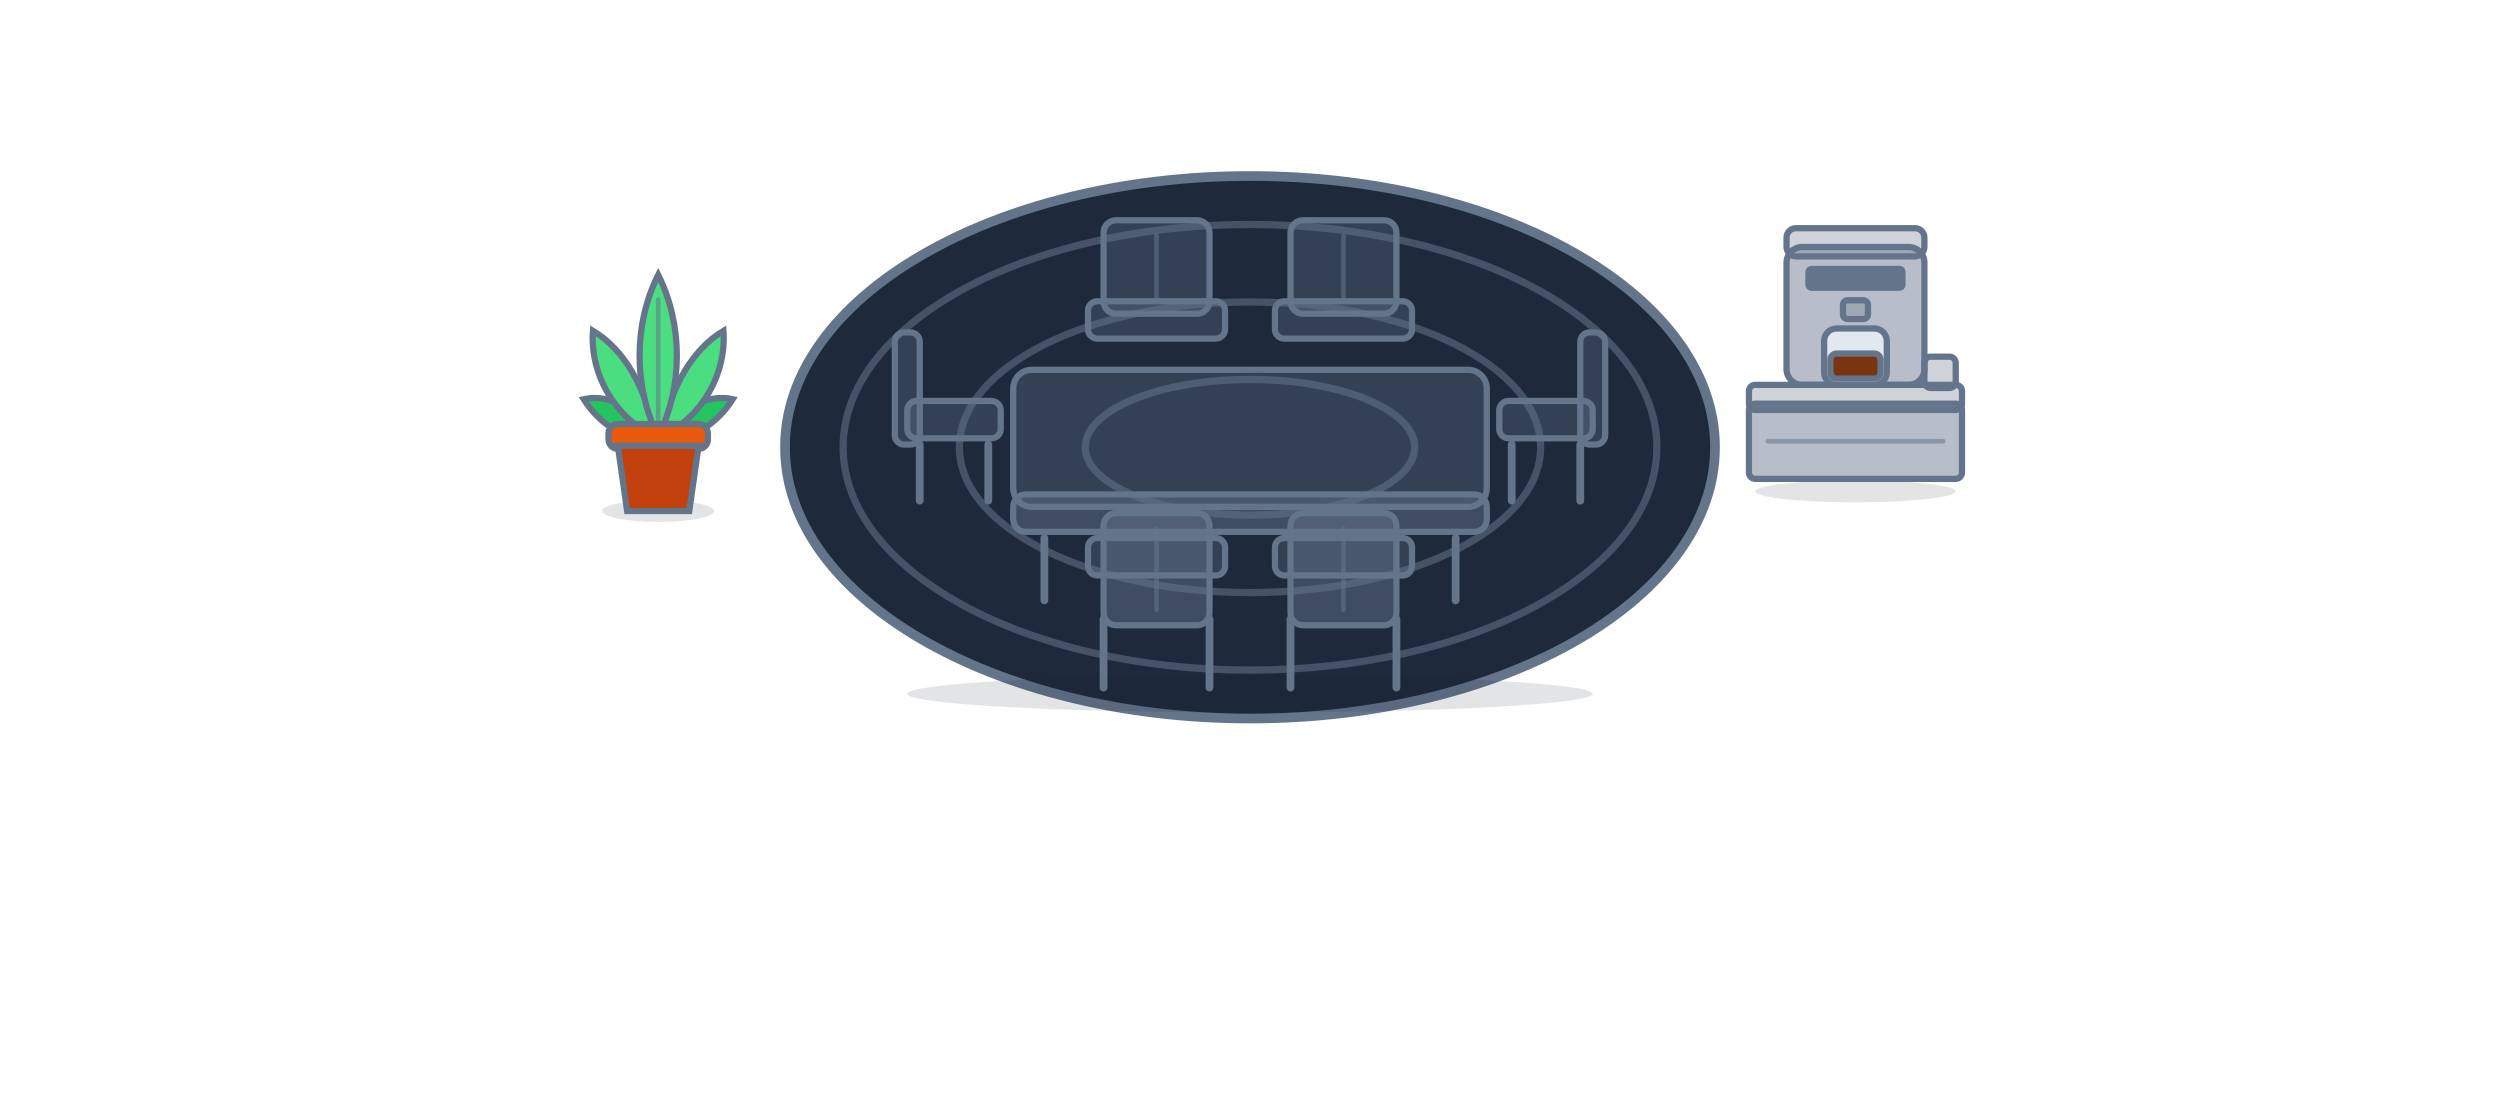
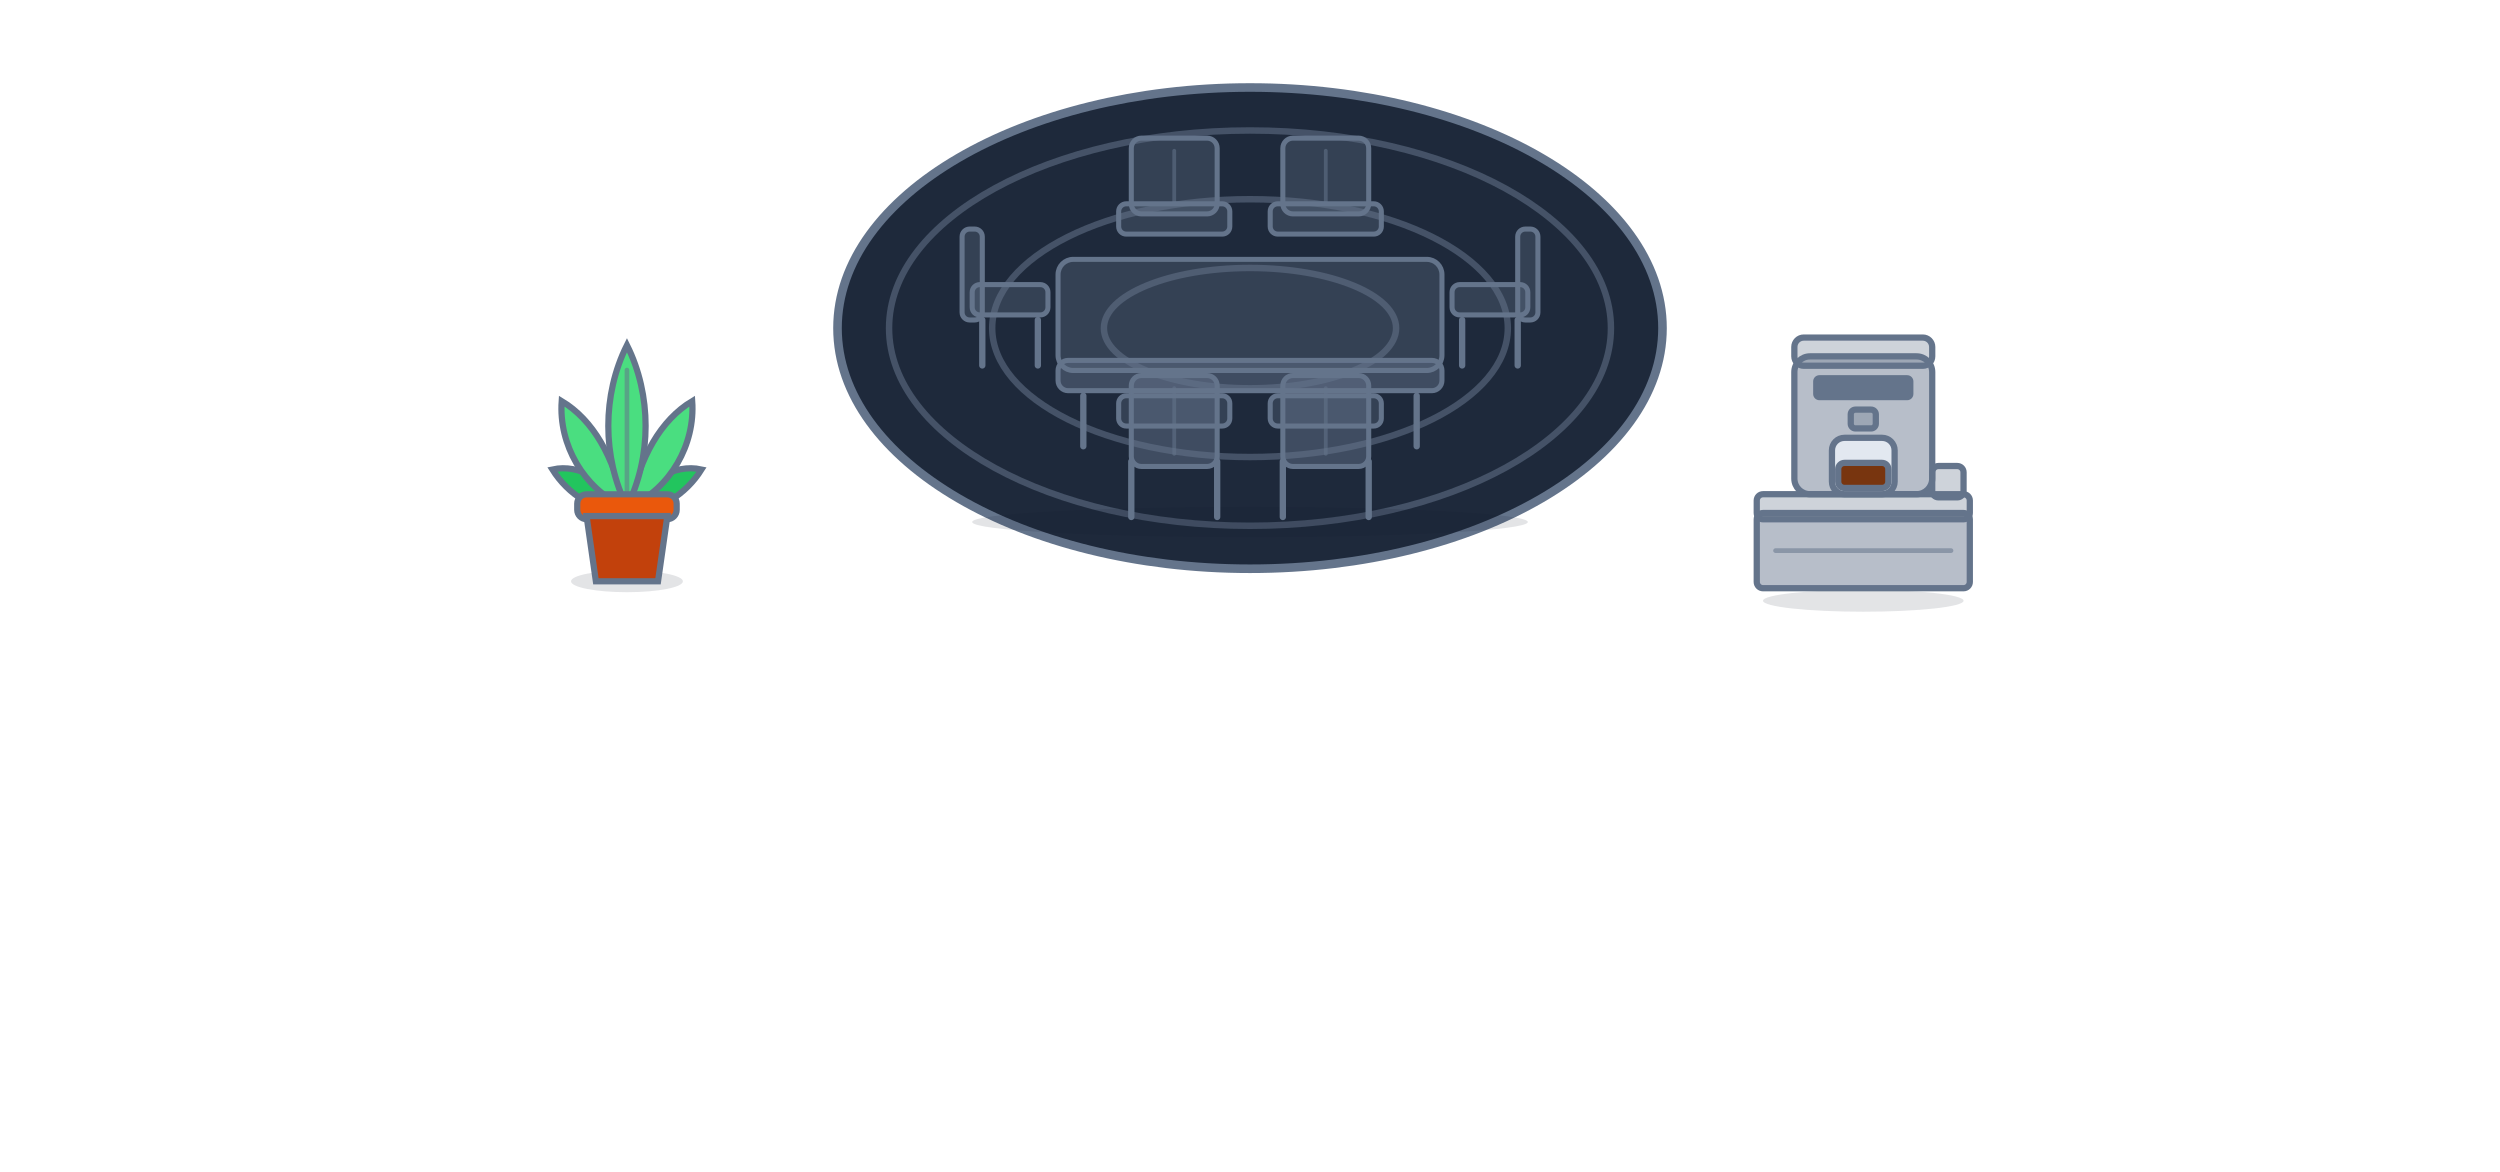
- <svg xmlns="http://www.w3.org/2000/svg" width="640" height="280" viewBox="0 0 640 280">
+ <svg xmlns="http://www.w3.org/2000/svg" width="640" height="300" viewBox="0 0 640 300">
  <g>
    <g font-family="system-ui, sans-serif">
-       <svg x="196" y="40" width="248" height="149" viewBox="0 0 200 120" preserveAspectRatio="xMidYMid meet" overflow="visible">
+       <svg x="210" y="18" width="220" height="132" viewBox="0 0 200 120" preserveAspectRatio="xMidYMid meet" overflow="visible">
        <ellipse cx="100" cy="60" rx="96" ry="56" fill="#1e293b" stroke="#64748b" stroke-width="2" />
        <ellipse cx="100" cy="60" rx="84" ry="46" fill="none" stroke="#64748b" stroke-width="1.5" opacity="0.55" stroke-linecap="round" />
        <ellipse cx="100" cy="60" rx="60" ry="30" fill="none" stroke="#64748b" stroke-width="1.5" opacity="0.55" stroke-linecap="round" />
        <ellipse cx="100" cy="60" rx="34" ry="14" fill="none" stroke="#64748b" stroke-width="1.5" opacity="0.55" stroke-linecap="round" />
      </svg>
    </g>
  </g>
  <g>
    <g font-family="system-ui, sans-serif">
-       <svg x="227" y="50" width="186" height="134" viewBox="0 0 232 168" preserveAspectRatio="xMidYMid meet" overflow="visible">
+       <svg x="245" y="30" width="150" height="109" viewBox="0 0 232 168" preserveAspectRatio="xMidYMid meet" overflow="visible">
        <ellipse cx="116" cy="160" rx="110" ry="6" fill="#0f172a" opacity="0.12" />
        <rect x="69" y="8" width="34" height="30" rx="4" fill="rgba(100, 116, 139, 0.32)" stroke="#64748b" stroke-width="2" />
        <path d="M86 13v20" fill="none" stroke="#64748b" stroke-width="1.5" opacity="0.55" stroke-linecap="round" />
        <rect x="64" y="34" width="44" height="12" rx="3" fill="rgba(100, 116, 139, 0.32)" stroke="#64748b" stroke-width="2" />
        <rect x="129" y="8" width="34" height="30" rx="4" fill="rgba(100, 116, 139, 0.32)" stroke="#64748b" stroke-width="2" />
        <path d="M146 13v20" fill="none" stroke="#64748b" stroke-width="1.5" opacity="0.55" stroke-linecap="round" />
        <rect x="124" y="34" width="44" height="12" rx="3" fill="rgba(100, 116, 139, 0.32)" stroke="#64748b" stroke-width="2" />
        <path d="M10 80v18M32 80v18" fill="none" stroke="#64748b" stroke-width="2.5" stroke-linecap="round" />
        <rect x="6" y="66" width="30" height="12" rx="3" fill="rgba(100, 116, 139, 0.32)" stroke="#64748b" stroke-width="2" />
        <rect x="2" y="44" width="8" height="36" rx="3" fill="rgba(100, 116, 139, 0.32)" stroke="#64748b" stroke-width="2" />
        <path d="M200 80v18M222 80v18" fill="none" stroke="#64748b" stroke-width="2.5" stroke-linecap="round" />
        <rect x="196" y="66" width="30" height="12" rx="3" fill="rgba(100, 116, 139, 0.32)" stroke="#64748b" stroke-width="2" />
        <rect x="222" y="44" width="8" height="36" rx="3" fill="rgba(100, 116, 139, 0.32)" stroke="#64748b" stroke-width="2" />
        <path d="M50 110v20M182 110v20" fill="none" stroke="#64748b" stroke-width="2.5" stroke-linecap="round" />
        <rect x="40" y="56" width="152" height="44" rx="6" fill="rgba(100, 116, 139, 0.32)" stroke="#64748b" stroke-width="2" />
        <rect x="40" y="96" width="152" height="12" rx="4" fill="rgba(100, 116, 139, 0.32)" stroke="#64748b" stroke-width="2" />
        <rect x="40" y="96" width="152" height="12" rx="4" fill="#64748b" opacity="0.22" />
        <path d="M69 136v22M103 136v22" fill="none" stroke="#64748b" stroke-width="2.5" stroke-linecap="round" />
        <rect x="64" y="110" width="44" height="12" rx="3" fill="rgba(100, 116, 139, 0.32)" stroke="#64748b" stroke-width="2" />
        <rect x="69" y="102" width="34" height="36" rx="4" fill="rgba(100, 116, 139, 0.32)" stroke="#64748b" stroke-width="2" />
        <rect x="69" y="102" width="34" height="36" rx="4" fill="#64748b" opacity="0.22" />
        <path d="M86 107v26" fill="none" stroke="#64748b" stroke-width="1.5" opacity="0.55" stroke-linecap="round" />
        <path d="M129 136v22M163 136v22" fill="none" stroke="#64748b" stroke-width="2.5" stroke-linecap="round" />
        <rect x="124" y="110" width="44" height="12" rx="3" fill="rgba(100, 116, 139, 0.32)" stroke="#64748b" stroke-width="2" />
        <rect x="129" y="102" width="34" height="36" rx="4" fill="rgba(100, 116, 139, 0.32)" stroke="#64748b" stroke-width="2" />
        <rect x="129" y="102" width="34" height="36" rx="4" fill="#64748b" opacity="0.22" />
        <path d="M146 107v26" fill="none" stroke="#64748b" stroke-width="1.5" opacity="0.55" stroke-linecap="round" />
      </svg>
    </g>
  </g>
  <g>
    <g font-family="system-ui, sans-serif">
-       <svg x="146" y="64" width="45" height="70" viewBox="0 0 56 88" preserveAspectRatio="xMidYMid meet" overflow="visible">
+       <svg x="138" y="82" width="45" height="70" viewBox="0 0 56 88" preserveAspectRatio="xMidYMid meet" overflow="visible">
        <ellipse cx="28" cy="84" rx="18" ry="3.5" fill="#0f172a" opacity="0.12" />
        <path d="M27 61C18 62 9 56 4 48C13 46 22 52 27 61Z" fill="#22c55e" stroke="#64748b" stroke-width="2" />
        <path d="M29 61C38 62 47 56 52 48C43 46 34 52 29 61Z" fill="#22c55e" stroke="#64748b" stroke-width="2" />
        <path d="M27 60C14 54 6 40 7 26C17 32 24 44 27 60Z" fill="#4ade80" stroke="#64748b" stroke-width="2" />
        <path d="M29 60C42 54 50 40 49 26C39 32 32 44 29 60Z" fill="#4ade80" stroke="#64748b" stroke-width="2" />
        <path d="M28 60C20 44 20 24 28 8C36 24 36 44 28 60Z" fill="#4ade80" stroke="#64748b" stroke-width="2" />
        <path d="M28 56V16" fill="none" stroke="#64748b" stroke-width="1.5" opacity="0.55" stroke-linecap="round" />
        <rect x="12" y="56" width="32" height="8" rx="3" fill="#ea580c" stroke="#64748b" stroke-width="2" />
        <path d="M15 63H41L38 84H18Z" fill="#c2410c" stroke="#64748b" stroke-width="2" />
      </svg>
    </g>
  </g>
  <g>
    <g font-family="system-ui, sans-serif">
-       <svg x="446" y="52" width="58" height="77" viewBox="0 0 72 96" preserveAspectRatio="xMidYMid meet" overflow="visible">
+       <svg x="448" y="80" width="58" height="77" viewBox="0 0 72 96" preserveAspectRatio="xMidYMid meet" overflow="visible">
        <ellipse cx="36" cy="92" rx="32" ry="3.5" fill="#0f172a" opacity="0.12" />
        <rect x="2" y="64" width="68" height="24" rx="2" fill="rgba(100, 116, 139, 0.32)" stroke="#64748b" stroke-width="2" />
        <rect x="2" y="64" width="68" height="24" rx="2" fill="#64748b" opacity="0.22" />
        <path d="M8 76h56" fill="none" stroke="#64748b" stroke-width="1.5" opacity="0.55" stroke-linecap="round" />
        <rect x="2" y="58" width="68" height="8" rx="2" fill="rgba(100, 116, 139, 0.32)" stroke="#64748b" stroke-width="2" />
        <rect x="14" y="14" width="44" height="44" rx="5" fill="rgba(100, 116, 139, 0.32)" stroke="#64748b" stroke-width="2" />
        <rect x="14" y="14" width="44" height="44" rx="5" fill="#64748b" opacity="0.22" />
        <rect x="14" y="8" width="44" height="9" rx="3" fill="rgba(100, 116, 139, 0.32)" stroke="#64748b" stroke-width="2" />
        <rect x="20" y="20" width="32" height="8" rx="2" fill="#64748b" />
        <rect x="32" y="31" width="8" height="6" rx="1.5" fill="rgba(100, 116, 139, 0.32)" stroke="#64748b" stroke-width="2" />
        <rect x="26" y="40" width="20" height="18" rx="4" fill="#e2e8f0" stroke="#64748b" stroke-width="2" />
        <rect x="28" y="48" width="16" height="8" rx="2" fill="#78350f" stroke="#64748b" stroke-width="2" />
        <rect x="58" y="49" width="10" height="10" rx="2" fill="rgba(100, 116, 139, 0.32)" stroke="#64748b" stroke-width="2" />
      </svg>
    </g>
  </g>
</svg>
